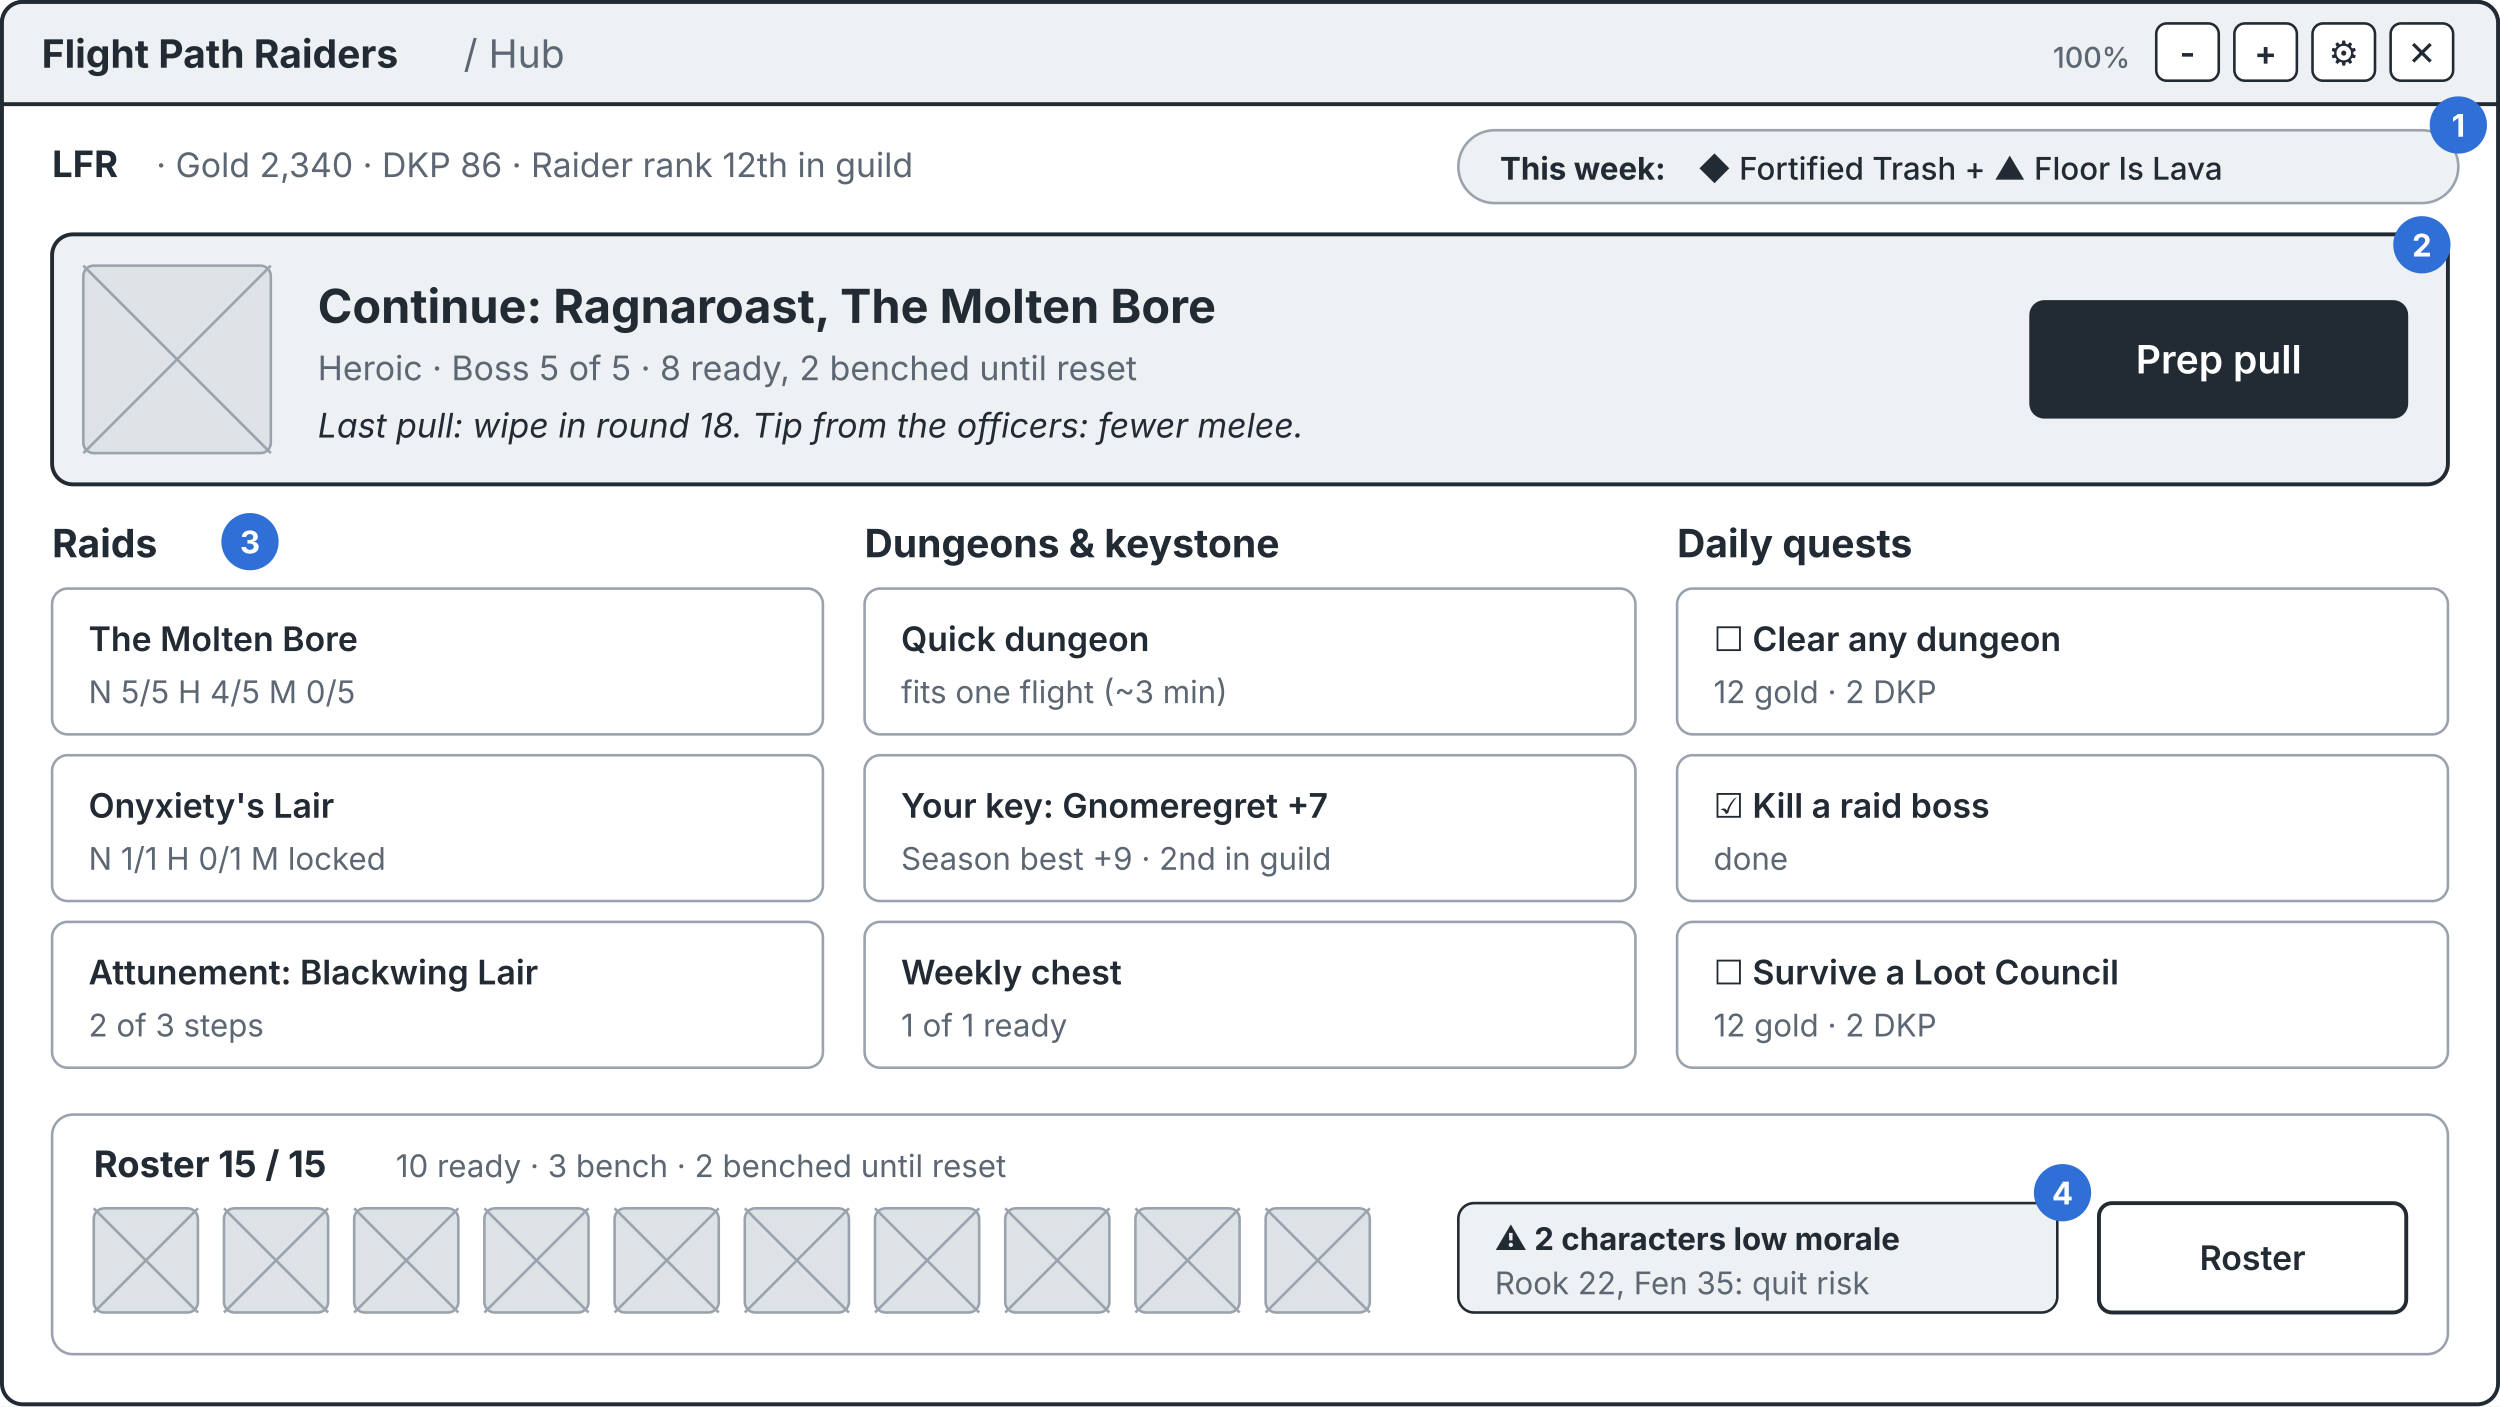
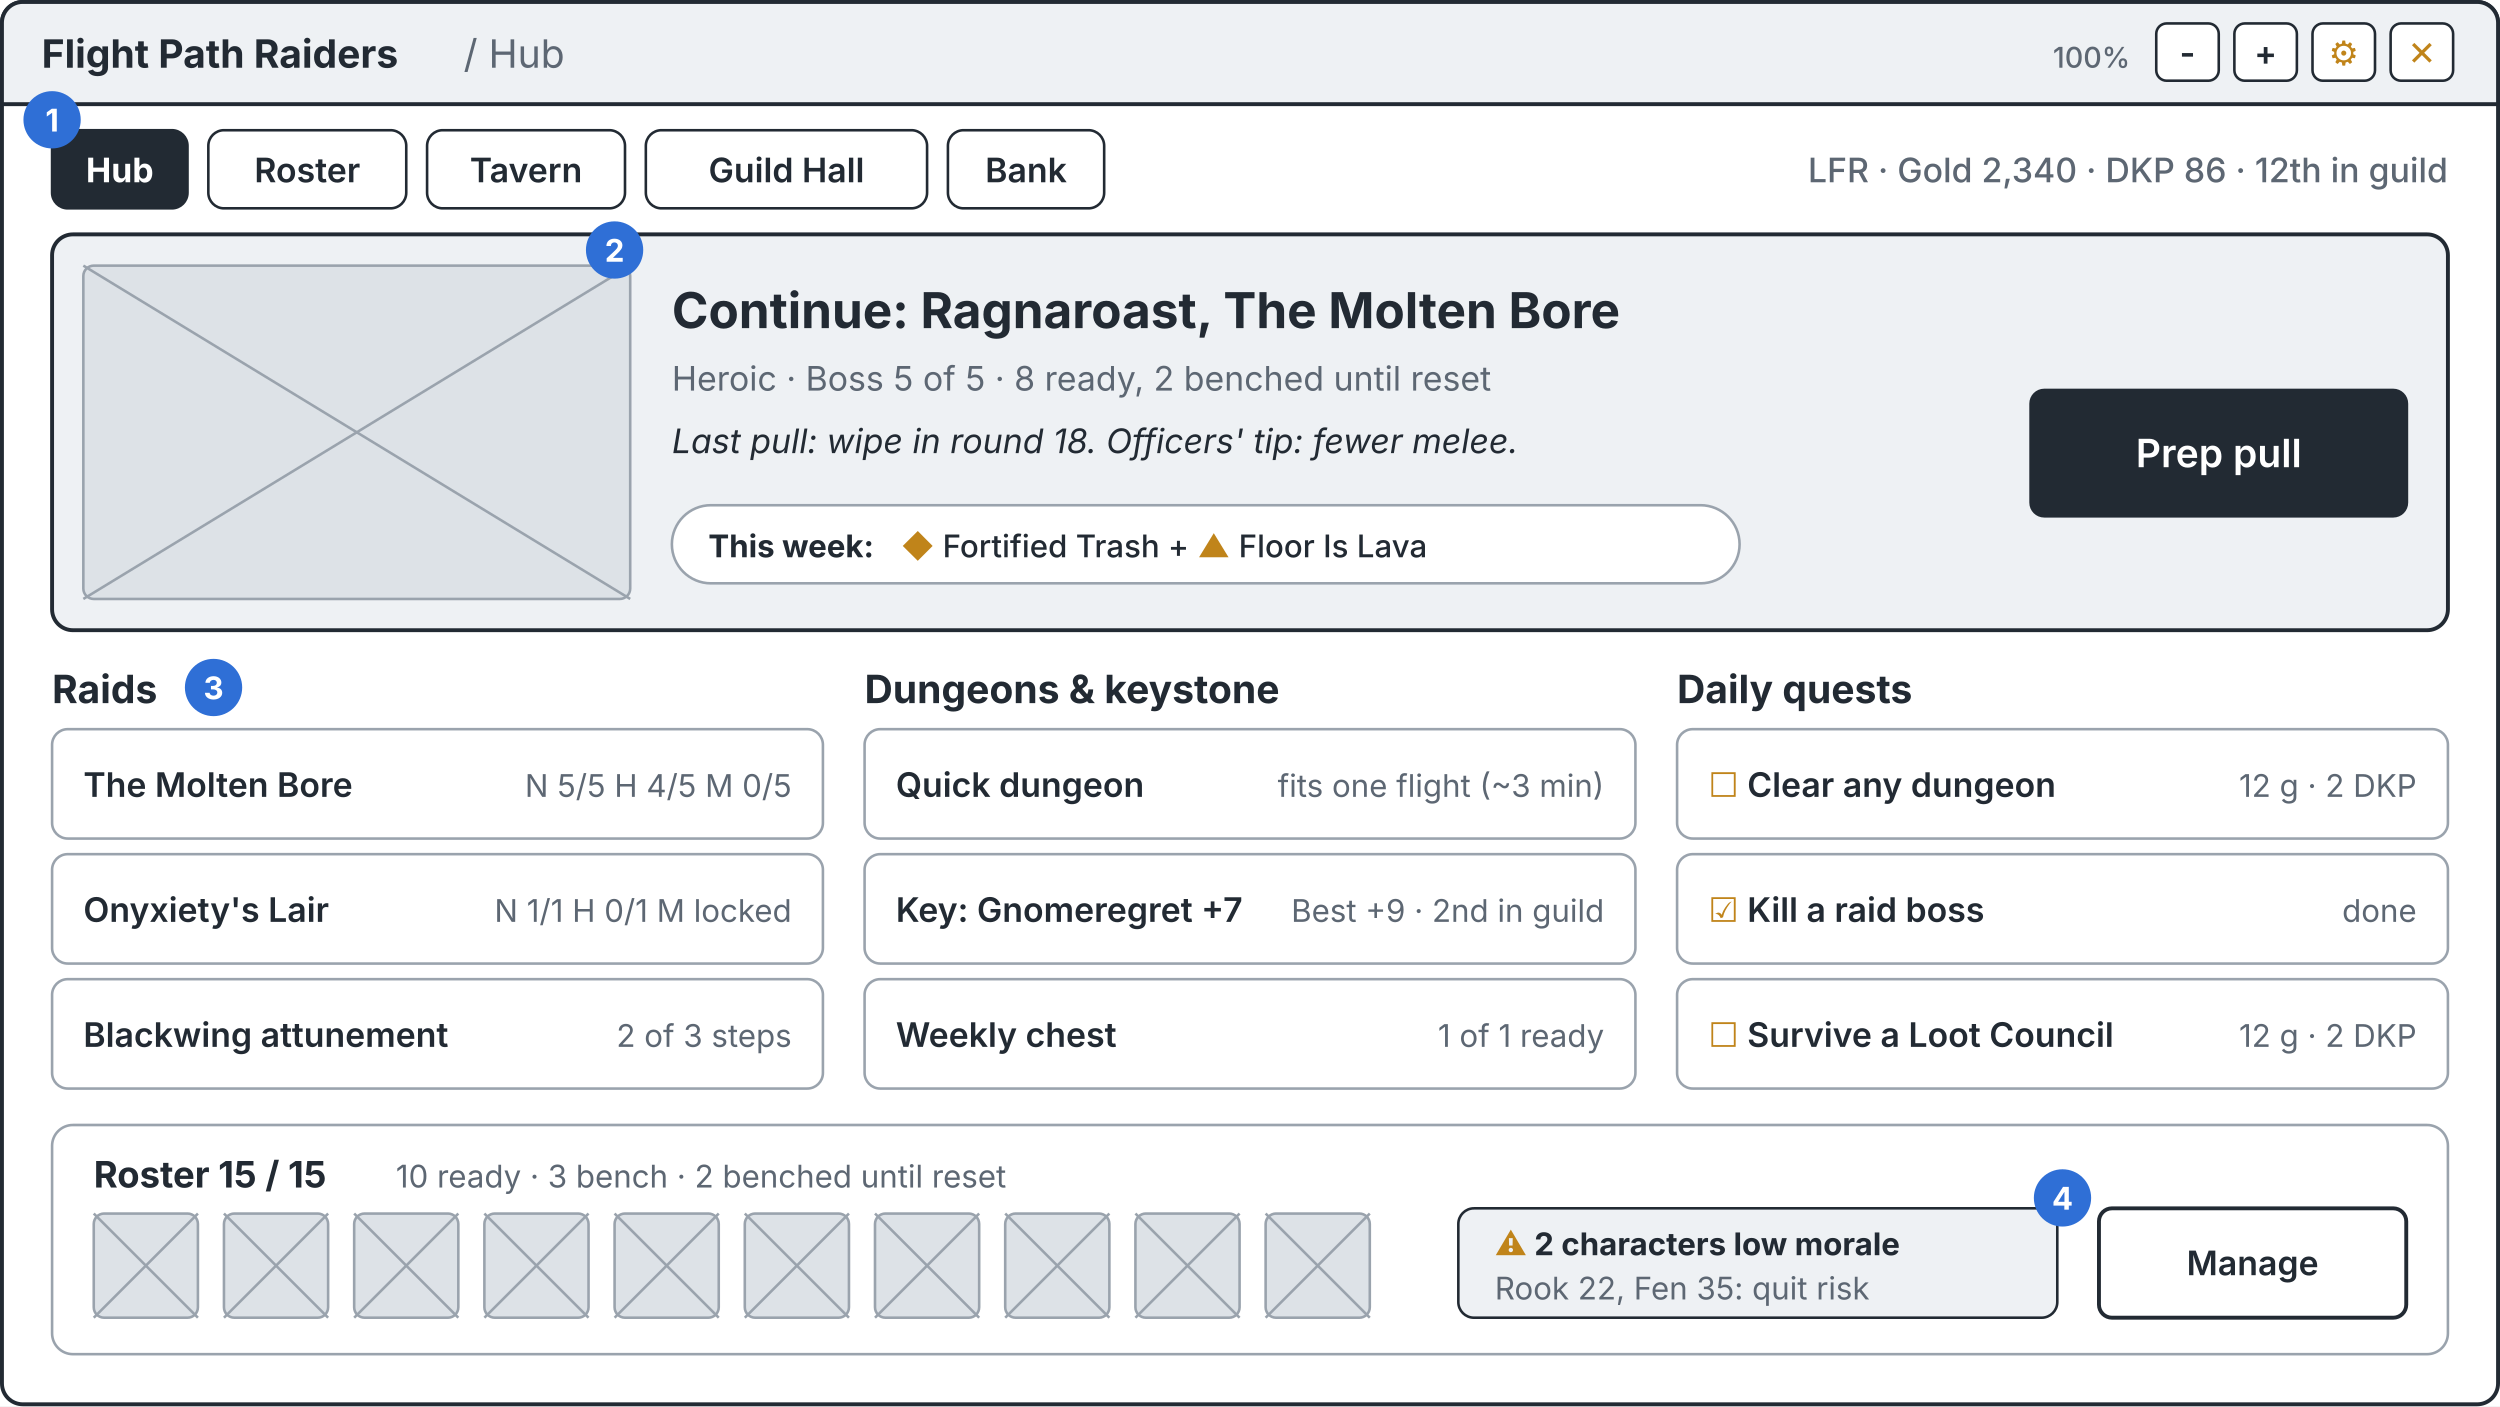
<svg xmlns="http://www.w3.org/2000/svg" viewBox="0 0 960 540" width="960" height="540" role="img" aria-label="Hub">
  <rect width="960" height="540" fill="#ffffff" />
  <rect x="0.75" y="0.75" width="958.5" height="538.5" rx="8" fill="#ffffff" stroke="#222a33" stroke-width="1.5" />
  <path d="M0.75 40 V8.75 a8 8 0 0 1 8 -8 H951.25 a8 8 0 0 1 8 8 V40 Z" fill="#eef1f4" stroke="#222a33" stroke-width="1.5" />
  <text x="16" y="26" font-family="Inter, Arial, Helvetica, sans-serif" font-size="15" font-weight="700" fill="#222a33" text-anchor="start">Flight Path Raiders</text>
  <text x="178" y="26" font-family="Inter, Arial, Helvetica, sans-serif" font-size="15" font-weight="400" fill="#5d6773" text-anchor="start">/  Hub</text>
  <rect x="828" y="9" width="24" height="22" rx="4" fill="#ffffff" stroke="#222a33" stroke-width="1" />
  <text x="840" y="25" font-family="Inter, Arial, Helvetica, sans-serif" font-size="13" font-weight="600" fill="#222a33" text-anchor="middle">-</text>
  <rect x="858" y="9" width="24" height="22" rx="4" fill="#ffffff" stroke="#222a33" stroke-width="1" />
  <text x="870" y="25" font-family="Inter, Arial, Helvetica, sans-serif" font-size="13" font-weight="600" fill="#222a33" text-anchor="middle">+</text>
  <rect x="888" y="9" width="24" height="22" rx="4" fill="#ffffff" stroke="#222a33" stroke-width="1" />
-   <text x="900" y="25" font-family="Inter, Arial, Helvetica, sans-serif" font-size="13" font-weight="600" fill="#222a33" text-anchor="middle">⚙</text>
+   <text x="900" y="25" font-family="Inter, Arial, Helvetica, sans-serif" font-size="13" font-weight="600" fill="#222a33" text-anchor="middle">
+     <tspan fill="#c0841a" font-weight="800">⚙</tspan>
+   </text>
  <rect x="918" y="9" width="24" height="22" rx="4" fill="#ffffff" stroke="#222a33" stroke-width="1" />
-   <text x="930" y="25" font-family="Inter, Arial, Helvetica, sans-serif" font-size="13" font-weight="600" fill="#222a33" text-anchor="middle">✕</text>
+   <text x="930" y="25" font-family="Inter, Arial, Helvetica, sans-serif" font-size="13" font-weight="600" fill="#222a33" text-anchor="middle">
+     <tspan fill="#c0841a" font-weight="800">✕</tspan>
+   </text>
  <text x="818" y="26" font-family="Inter, Arial, Helvetica, sans-serif" font-size="11" font-weight="500" fill="#5d6773" text-anchor="end">100%</text>
-   <text x="20" y="68" font-family="Inter, Arial, Helvetica, sans-serif" font-size="14" font-weight="700" fill="#222a33" text-anchor="start">LFR</text>
-   <text x="60" y="68" font-family="Inter, Arial, Helvetica, sans-serif" font-size="13" font-weight="400" fill="#5d6773" text-anchor="start">·  Gold 2,340  ·  DKP 86  ·  Raider rank 12th in guild</text>
-   <rect x="560" y="50" width="384" height="28" rx="14" fill="#eef1f4" stroke="#9aa3ad" stroke-width="1" />
-   <text x="576" y="69" font-family="Inter, Arial, Helvetica, sans-serif" font-size="12" font-weight="700" fill="#222a33" text-anchor="start">This week:</text>
-   <text x="652" y="69" font-family="Inter, Arial, Helvetica, sans-serif" font-size="12" font-weight="500" fill="#222a33" text-anchor="start">◆ Fortified Trash   +   ▲ Floor Is Lava</text>
-   <circle cx="944" cy="48" r="11" fill="#2f6fd6" />
-   <text x="944" y="52.5" font-family="Inter, Arial, Helvetica, sans-serif" font-size="12" font-weight="700" fill="#ffffff" text-anchor="middle">1</text>
-   <rect x="20" y="90" width="920" height="96" rx="8" fill="#eef1f4" stroke="#222a33" stroke-width="1.5" />
-   <rect x="32" y="102" width="72" height="72" rx="4" fill="#dde2e7" stroke="#9aa3ad" stroke-width="1" />
-   <line x1="32" y1="102" x2="104" y2="174" stroke="#9aa3ad" stroke-width="1" />
-   <line x1="104" y1="102" x2="32" y2="174" stroke="#9aa3ad" stroke-width="1" />
-   <text x="122" y="124" font-family="Inter, Arial, Helvetica, sans-serif" font-size="18" font-weight="700" fill="#222a33" text-anchor="start">Continue: Ragnaroast, The Molten Bore</text>
-   <text x="122" y="146" font-family="Inter, Arial, Helvetica, sans-serif" font-size="13" font-weight="400" fill="#5d6773" text-anchor="start">Heroic  ·  Boss 5 of 5  ·  8 ready, 2 benched until reset</text>
-   <text x="122" y="168" font-family="Inter, Arial, Helvetica, sans-serif" font-size="13" font-weight="400" fill="#222a33" text-anchor="start" font-style="italic">Last pull: wipe in round 18. Tip from the officers: fewer melee.</text>
-   <rect x="780" y="116" width="144" height="44" rx="5" fill="#222a33" stroke="#222a33" stroke-width="1.5" />
-   <text x="852.0" y="143.4" font-family="Inter, Arial, Helvetica, sans-serif" font-size="15" font-weight="600" fill="#ffffff" text-anchor="middle">Prep pull</text>
-   <circle cx="930" cy="94" r="11" fill="#2f6fd6" />
-   <text x="930" y="98.5" font-family="Inter, Arial, Helvetica, sans-serif" font-size="12" font-weight="700" fill="#ffffff" text-anchor="middle">2</text>
-   <text x="20" y="214" font-family="Inter, Arial, Helvetica, sans-serif" font-size="15" font-weight="700" fill="#222a33" text-anchor="start">Raids</text>
-   <rect x="20" y="226" width="296" height="56" rx="6" fill="#ffffff" stroke="#9aa3ad" stroke-width="1" />
-   <text x="34" y="250" font-family="Inter, Arial, Helvetica, sans-serif" font-size="13" font-weight="600" fill="#222a33" text-anchor="start">The Molten Bore</text>
-   <text x="34" y="270" font-family="Inter, Arial, Helvetica, sans-serif" font-size="12" font-weight="400" fill="#5d6773" text-anchor="start">N 5/5   H 4/5   M 0/5</text>
-   <rect x="20" y="290" width="296" height="56" rx="6" fill="#ffffff" stroke="#9aa3ad" stroke-width="1" />
-   <text x="34" y="314" font-family="Inter, Arial, Helvetica, sans-serif" font-size="13" font-weight="600" fill="#222a33" text-anchor="start">Onyxiety's Lair</text>
-   <text x="34" y="334" font-family="Inter, Arial, Helvetica, sans-serif" font-size="12" font-weight="400" fill="#5d6773" text-anchor="start">N 1/1   H 0/1   M locked</text>
-   <rect x="20" y="354" width="296" height="56" rx="6" fill="#ffffff" stroke="#9aa3ad" stroke-width="1" />
-   <text x="34" y="378" font-family="Inter, Arial, Helvetica, sans-serif" font-size="13" font-weight="600" fill="#222a33" text-anchor="start">Attunement: Blackwing Lair</text>
-   <text x="34" y="398" font-family="Inter, Arial, Helvetica, sans-serif" font-size="12" font-weight="400" fill="#5d6773" text-anchor="start">2 of 3 steps</text>
-   <text x="332" y="214" font-family="Inter, Arial, Helvetica, sans-serif" font-size="15" font-weight="700" fill="#222a33" text-anchor="start">Dungeons &amp; keystone</text>
-   <rect x="332" y="226" width="296" height="56" rx="6" fill="#ffffff" stroke="#9aa3ad" stroke-width="1" />
-   <text x="346" y="250" font-family="Inter, Arial, Helvetica, sans-serif" font-size="13" font-weight="600" fill="#222a33" text-anchor="start">Quick dungeon</text>
-   <text x="346" y="270" font-family="Inter, Arial, Helvetica, sans-serif" font-size="12" font-weight="400" fill="#5d6773" text-anchor="start">fits one flight (~3 min)</text>
-   <rect x="332" y="290" width="296" height="56" rx="6" fill="#ffffff" stroke="#9aa3ad" stroke-width="1" />
-   <text x="346" y="314" font-family="Inter, Arial, Helvetica, sans-serif" font-size="13" font-weight="600" fill="#222a33" text-anchor="start">Your key: Gnomeregret +7</text>
-   <text x="346" y="334" font-family="Inter, Arial, Helvetica, sans-serif" font-size="12" font-weight="400" fill="#5d6773" text-anchor="start">Season best +9  ·  2nd in guild</text>
-   <rect x="332" y="354" width="296" height="56" rx="6" fill="#ffffff" stroke="#9aa3ad" stroke-width="1" />
-   <text x="346" y="378" font-family="Inter, Arial, Helvetica, sans-serif" font-size="13" font-weight="600" fill="#222a33" text-anchor="start">Weekly chest</text>
-   <text x="346" y="398" font-family="Inter, Arial, Helvetica, sans-serif" font-size="12" font-weight="400" fill="#5d6773" text-anchor="start">1 of 1 ready</text>
-   <text x="644" y="214" font-family="Inter, Arial, Helvetica, sans-serif" font-size="15" font-weight="700" fill="#222a33" text-anchor="start">Daily quests</text>
-   <rect x="644" y="226" width="296" height="56" rx="6" fill="#ffffff" stroke="#9aa3ad" stroke-width="1" />
-   <text x="658" y="250" font-family="Inter, Arial, Helvetica, sans-serif" font-size="13" font-weight="600" fill="#222a33" text-anchor="start">☐  Clear any dungeon</text>
-   <text x="658" y="270" font-family="Inter, Arial, Helvetica, sans-serif" font-size="12" font-weight="400" fill="#5d6773" text-anchor="start">12 gold  ·  2 DKP</text>
-   <rect x="644" y="290" width="296" height="56" rx="6" fill="#ffffff" stroke="#9aa3ad" stroke-width="1" />
-   <text x="658" y="314" font-family="Inter, Arial, Helvetica, sans-serif" font-size="13" font-weight="600" fill="#222a33" text-anchor="start">☑  Kill a raid boss</text>
-   <text x="658" y="334" font-family="Inter, Arial, Helvetica, sans-serif" font-size="12" font-weight="400" fill="#5d6773" text-anchor="start">done</text>
-   <rect x="644" y="354" width="296" height="56" rx="6" fill="#ffffff" stroke="#9aa3ad" stroke-width="1" />
-   <text x="658" y="378" font-family="Inter, Arial, Helvetica, sans-serif" font-size="13" font-weight="600" fill="#222a33" text-anchor="start">☐  Survive a Loot Council</text>
-   <text x="658" y="398" font-family="Inter, Arial, Helvetica, sans-serif" font-size="12" font-weight="400" fill="#5d6773" text-anchor="start">12 gold  ·  2 DKP</text>
-   <circle cx="96" cy="208" r="11" fill="#2f6fd6" />
-   <text x="96" y="212.5" font-family="Inter, Arial, Helvetica, sans-serif" font-size="12" font-weight="700" fill="#ffffff" text-anchor="middle">3</text>
-   <rect x="20" y="428" width="920" height="92" rx="8" fill="#ffffff" stroke="#9aa3ad" stroke-width="1" />
-   <text x="36" y="452" font-family="Inter, Arial, Helvetica, sans-serif" font-size="14" font-weight="700" fill="#222a33" text-anchor="start">Roster 15 / 15</text>
-   <text x="152" y="452" font-family="Inter, Arial, Helvetica, sans-serif" font-size="12" font-weight="400" fill="#5d6773" text-anchor="start">10 ready  ·  3 bench  ·  2 benched until reset</text>
-   <rect x="36" y="464" width="40" height="40" rx="4" fill="#dde2e7" stroke="#9aa3ad" stroke-width="1" />
-   <line x1="36" y1="464" x2="76" y2="504" stroke="#9aa3ad" stroke-width="1" />
-   <line x1="76" y1="464" x2="36" y2="504" stroke="#9aa3ad" stroke-width="1" />
-   <rect x="86" y="464" width="40" height="40" rx="4" fill="#dde2e7" stroke="#9aa3ad" stroke-width="1" />
-   <line x1="86" y1="464" x2="126" y2="504" stroke="#9aa3ad" stroke-width="1" />
-   <line x1="126" y1="464" x2="86" y2="504" stroke="#9aa3ad" stroke-width="1" />
-   <rect x="136" y="464" width="40" height="40" rx="4" fill="#dde2e7" stroke="#9aa3ad" stroke-width="1" />
-   <line x1="136" y1="464" x2="176" y2="504" stroke="#9aa3ad" stroke-width="1" />
-   <line x1="176" y1="464" x2="136" y2="504" stroke="#9aa3ad" stroke-width="1" />
-   <rect x="186" y="464" width="40" height="40" rx="4" fill="#dde2e7" stroke="#9aa3ad" stroke-width="1" />
-   <line x1="186" y1="464" x2="226" y2="504" stroke="#9aa3ad" stroke-width="1" />
-   <line x1="226" y1="464" x2="186" y2="504" stroke="#9aa3ad" stroke-width="1" />
-   <rect x="236" y="464" width="40" height="40" rx="4" fill="#dde2e7" stroke="#9aa3ad" stroke-width="1" />
-   <line x1="236" y1="464" x2="276" y2="504" stroke="#9aa3ad" stroke-width="1" />
-   <line x1="276" y1="464" x2="236" y2="504" stroke="#9aa3ad" stroke-width="1" />
-   <rect x="286" y="464" width="40" height="40" rx="4" fill="#dde2e7" stroke="#9aa3ad" stroke-width="1" />
-   <line x1="286" y1="464" x2="326" y2="504" stroke="#9aa3ad" stroke-width="1" />
-   <line x1="326" y1="464" x2="286" y2="504" stroke="#9aa3ad" stroke-width="1" />
-   <rect x="336" y="464" width="40" height="40" rx="4" fill="#dde2e7" stroke="#9aa3ad" stroke-width="1" />
-   <line x1="336" y1="464" x2="376" y2="504" stroke="#9aa3ad" stroke-width="1" />
-   <line x1="376" y1="464" x2="336" y2="504" stroke="#9aa3ad" stroke-width="1" />
-   <rect x="386" y="464" width="40" height="40" rx="4" fill="#dde2e7" stroke="#9aa3ad" stroke-width="1" />
-   <line x1="386" y1="464" x2="426" y2="504" stroke="#9aa3ad" stroke-width="1" />
-   <line x1="426" y1="464" x2="386" y2="504" stroke="#9aa3ad" stroke-width="1" />
-   <rect x="436" y="464" width="40" height="40" rx="4" fill="#dde2e7" stroke="#9aa3ad" stroke-width="1" />
-   <line x1="436" y1="464" x2="476" y2="504" stroke="#9aa3ad" stroke-width="1" />
-   <line x1="476" y1="464" x2="436" y2="504" stroke="#9aa3ad" stroke-width="1" />
-   <rect x="486" y="464" width="40" height="40" rx="4" fill="#dde2e7" stroke="#9aa3ad" stroke-width="1" />
-   <line x1="486" y1="464" x2="526" y2="504" stroke="#9aa3ad" stroke-width="1" />
-   <line x1="526" y1="464" x2="486" y2="504" stroke="#9aa3ad" stroke-width="1" />
-   <rect x="560" y="462" width="230" height="42" rx="6" fill="#eef1f4" stroke="#222a33" stroke-width="1" />
-   <text x="574" y="480" font-family="Inter, Arial, Helvetica, sans-serif" font-size="12" font-weight="700" fill="#222a33" text-anchor="start">⚠ 2 characters low morale</text>
-   <text x="574" y="497" font-family="Inter, Arial, Helvetica, sans-serif" font-size="12" font-weight="400" fill="#5d6773" text-anchor="start">Rook 22, Fen 35: quit risk</text>
-   <rect x="806" y="462" width="118" height="42" rx="5" fill="#ffffff" stroke="#222a33" stroke-width="1.5" />
-   <text x="865.0" y="487.68" font-family="Inter, Arial, Helvetica, sans-serif" font-size="13" font-weight="600" fill="#222a33" text-anchor="middle">Roster</text>
-   <circle cx="792" cy="458" r="11" fill="#2f6fd6" />
-   <text x="792" y="462.5" font-family="Inter, Arial, Helvetica, sans-serif" font-size="12" font-weight="700" fill="#ffffff" text-anchor="middle">4</text>
+   <rect x="20" y="50" width="52" height="30" rx="6" fill="#222a33" stroke="#222a33" stroke-width="1" />
+   <text x="46.0" y="70" font-family="Inter, Arial, Helvetica, sans-serif" font-size="13" font-weight="700" fill="#ffffff" text-anchor="middle">Hub</text>
+   <rect x="80" y="50" width="76" height="30" rx="6" fill="#ffffff" stroke="#222a33" stroke-width="1" />
+   <text x="118.0" y="70" font-family="Inter, Arial, Helvetica, sans-serif" font-size="13" font-weight="600" fill="#222a33" text-anchor="middle">Roster</text>
+   <rect x="164" y="50" width="76" height="30" rx="6" fill="#ffffff" stroke="#222a33" stroke-width="1" />
+   <text x="202.0" y="70" font-family="Inter, Arial, Helvetica, sans-serif" font-size="13" font-weight="600" fill="#222a33" text-anchor="middle">Tavern</text>
+   <rect x="248" y="50" width="108" height="30" rx="6" fill="#ffffff" stroke="#222a33" stroke-width="1" />
+   <text x="302.0" y="70" font-family="Inter, Arial, Helvetica, sans-serif" font-size="13" font-weight="600" fill="#222a33" text-anchor="middle">Guild Hall</text>
+   <rect x="364" y="50" width="60" height="30" rx="6" fill="#ffffff" stroke="#222a33" stroke-width="1" />
+   <text x="394.0" y="70" font-family="Inter, Arial, Helvetica, sans-serif" font-size="13" font-weight="600" fill="#222a33" text-anchor="middle">Bank</text>
+   <text x="940" y="70" font-family="Inter, Arial, Helvetica, sans-serif" font-size="13" font-weight="500" fill="#5d6773" text-anchor="end">LFR  ·  Gold 2,340  ·  DKP 86  ·  12th in guild</text>
+   <circle cx="20" cy="46" r="11" fill="#2f6fd6" />
+   <text x="20" y="50.5" font-family="Inter, Arial, Helvetica, sans-serif" font-size="12" font-weight="700" fill="#ffffff" text-anchor="middle">1</text>
+   <rect x="20" y="90" width="920" height="152" rx="8" fill="#eef1f4" stroke="#222a33" stroke-width="1.5" />
+   <rect x="32" y="102" width="210" height="128" rx="4" fill="#dde2e7" stroke="#9aa3ad" stroke-width="1" />
+   <line x1="32" y1="102" x2="242" y2="230" stroke="#9aa3ad" stroke-width="1" />
+   <line x1="242" y1="102" x2="32" y2="230" stroke="#9aa3ad" stroke-width="1" />
+   <text x="137" y="226" font-family="Inter, Arial, Helvetica, sans-serif" font-size="1" font-weight="400" fill="#222a33" text-anchor="start" />
+   <text x="258" y="126" font-family="Inter, Arial, Helvetica, sans-serif" font-size="19" font-weight="700" fill="#222a33" text-anchor="start">Continue: Ragnaroast, The Molten Bore</text>
+   <text x="258" y="150" font-family="Inter, Arial, Helvetica, sans-serif" font-size="13" font-weight="400" fill="#5d6773" text-anchor="start">Heroic  ·  Boss 5 of 5  ·  8 ready, 2 benched until reset</text>
+   <text x="258" y="174" font-family="Inter, Arial, Helvetica, sans-serif" font-size="13" font-weight="400" fill="#222a33" text-anchor="start" font-style="italic">Last pull: wipe in round 18. Officers' tip: fewer melee.</text>
+   <rect x="258" y="194" width="410" height="30" rx="15" fill="#ffffff" stroke="#9aa3ad" stroke-width="1" />
+   <text x="272" y="214" font-family="Inter, Arial, Helvetica, sans-serif" font-size="12" font-weight="700" fill="#222a33" text-anchor="start">This week:</text>
+   <text x="346" y="214" font-family="Inter, Arial, Helvetica, sans-serif" font-size="12" font-weight="500" fill="#222a33" text-anchor="start">
+     <tspan fill="#c0841a" font-weight="800">◆</tspan> Fortified Trash   +   <tspan fill="#c0841a" font-weight="800">▲</tspan> Floor Is Lava</text>
+   <rect x="780" y="150" width="144" height="48" rx="5" fill="#222a33" stroke="#222a33" stroke-width="1.5" />
+   <text x="852.0" y="179.4" font-family="Inter, Arial, Helvetica, sans-serif" font-size="15" font-weight="600" fill="#ffffff" text-anchor="middle">Prep pull</text>
+   <circle cx="236" cy="96" r="11" fill="#2f6fd6" />
+   <text x="236" y="100.5" font-family="Inter, Arial, Helvetica, sans-serif" font-size="12" font-weight="700" fill="#ffffff" text-anchor="middle">2</text>
+   <text x="20" y="270" font-family="Inter, Arial, Helvetica, sans-serif" font-size="15" font-weight="700" fill="#222a33" text-anchor="start">Raids</text>
+   <rect x="20" y="280" width="296" height="42" rx="6" fill="#ffffff" stroke="#9aa3ad" stroke-width="1" />
+   <text x="32" y="306" font-family="Inter, Arial, Helvetica, sans-serif" font-size="13" font-weight="600" fill="#222a33" text-anchor="start">The Molten Bore</text>
+   <text x="304" y="306" font-family="Inter, Arial, Helvetica, sans-serif" font-size="12" font-weight="400" fill="#5d6773" text-anchor="end">N 5/5   H 4/5   M 0/5</text>
+   <rect x="20" y="328" width="296" height="42" rx="6" fill="#ffffff" stroke="#9aa3ad" stroke-width="1" />
+   <text x="32" y="354" font-family="Inter, Arial, Helvetica, sans-serif" font-size="13" font-weight="600" fill="#222a33" text-anchor="start">Onyxiety's Lair</text>
+   <text x="304" y="354" font-family="Inter, Arial, Helvetica, sans-serif" font-size="12" font-weight="400" fill="#5d6773" text-anchor="end">N 1/1   H 0/1   M locked</text>
+   <rect x="20" y="376" width="296" height="42" rx="6" fill="#ffffff" stroke="#9aa3ad" stroke-width="1" />
+   <text x="32" y="402" font-family="Inter, Arial, Helvetica, sans-serif" font-size="13" font-weight="600" fill="#222a33" text-anchor="start">Blackwing attunement</text>
+   <text x="304" y="402" font-family="Inter, Arial, Helvetica, sans-serif" font-size="12" font-weight="400" fill="#5d6773" text-anchor="end">2 of 3 steps</text>
+   <text x="332" y="270" font-family="Inter, Arial, Helvetica, sans-serif" font-size="15" font-weight="700" fill="#222a33" text-anchor="start">Dungeons &amp; keystone</text>
+   <rect x="332" y="280" width="296" height="42" rx="6" fill="#ffffff" stroke="#9aa3ad" stroke-width="1" />
+   <text x="344" y="306" font-family="Inter, Arial, Helvetica, sans-serif" font-size="13" font-weight="600" fill="#222a33" text-anchor="start">Quick dungeon</text>
+   <text x="616" y="306" font-family="Inter, Arial, Helvetica, sans-serif" font-size="12" font-weight="400" fill="#5d6773" text-anchor="end">fits one flight (~3 min)</text>
+   <rect x="332" y="328" width="296" height="42" rx="6" fill="#ffffff" stroke="#9aa3ad" stroke-width="1" />
+   <text x="344" y="354" font-family="Inter, Arial, Helvetica, sans-serif" font-size="13" font-weight="600" fill="#222a33" text-anchor="start">Key: Gnomeregret +7</text>
+   <text x="616" y="354" font-family="Inter, Arial, Helvetica, sans-serif" font-size="12" font-weight="400" fill="#5d6773" text-anchor="end">Best +9 · 2nd in guild</text>
+   <rect x="332" y="376" width="296" height="42" rx="6" fill="#ffffff" stroke="#9aa3ad" stroke-width="1" />
+   <text x="344" y="402" font-family="Inter, Arial, Helvetica, sans-serif" font-size="13" font-weight="600" fill="#222a33" text-anchor="start">Weekly chest</text>
+   <text x="616" y="402" font-family="Inter, Arial, Helvetica, sans-serif" font-size="12" font-weight="400" fill="#5d6773" text-anchor="end">1 of 1 ready</text>
+   <text x="644" y="270" font-family="Inter, Arial, Helvetica, sans-serif" font-size="15" font-weight="700" fill="#222a33" text-anchor="start">Daily quests</text>
+   <rect x="644" y="280" width="296" height="42" rx="6" fill="#ffffff" stroke="#9aa3ad" stroke-width="1" />
+   <text x="656" y="306" font-family="Inter, Arial, Helvetica, sans-serif" font-size="13" font-weight="600" fill="#222a33" text-anchor="start">
+     <tspan fill="#c0841a" font-weight="800">☐</tspan> Clear any dungeon</text>
+   <text x="928" y="306" font-family="Inter, Arial, Helvetica, sans-serif" font-size="12" font-weight="400" fill="#5d6773" text-anchor="end">12 g · 2 DKP</text>
+   <rect x="644" y="328" width="296" height="42" rx="6" fill="#ffffff" stroke="#9aa3ad" stroke-width="1" />
+   <text x="656" y="354" font-family="Inter, Arial, Helvetica, sans-serif" font-size="13" font-weight="600" fill="#222a33" text-anchor="start">
+     <tspan fill="#c0841a" font-weight="800">☑</tspan> Kill a raid boss</text>
+   <text x="928" y="354" font-family="Inter, Arial, Helvetica, sans-serif" font-size="12" font-weight="400" fill="#5d6773" text-anchor="end">done</text>
+   <rect x="644" y="376" width="296" height="42" rx="6" fill="#ffffff" stroke="#9aa3ad" stroke-width="1" />
+   <text x="656" y="402" font-family="Inter, Arial, Helvetica, sans-serif" font-size="13" font-weight="600" fill="#222a33" text-anchor="start">
+     <tspan fill="#c0841a" font-weight="800">☐</tspan> Survive a Loot Council</text>
+   <text x="928" y="402" font-family="Inter, Arial, Helvetica, sans-serif" font-size="12" font-weight="400" fill="#5d6773" text-anchor="end">12 g · 2 DKP</text>
+   <circle cx="82" cy="264" r="11" fill="#2f6fd6" />
+   <text x="82" y="268.5" font-family="Inter, Arial, Helvetica, sans-serif" font-size="12" font-weight="700" fill="#ffffff" text-anchor="middle">3</text>
+   <rect x="20" y="432" width="920" height="88" rx="8" fill="#ffffff" stroke="#9aa3ad" stroke-width="1" />
+   <text x="36" y="456" font-family="Inter, Arial, Helvetica, sans-serif" font-size="14" font-weight="700" fill="#222a33" text-anchor="start">Roster 15 / 15</text>
+   <text x="152" y="456" font-family="Inter, Arial, Helvetica, sans-serif" font-size="12" font-weight="400" fill="#5d6773" text-anchor="start">10 ready  ·  3 bench  ·  2 benched until reset</text>
+   <rect x="36" y="466" width="40" height="40" rx="4" fill="#dde2e7" stroke="#9aa3ad" stroke-width="1" />
+   <line x1="36" y1="466" x2="76" y2="506" stroke="#9aa3ad" stroke-width="1" />
+   <line x1="76" y1="466" x2="36" y2="506" stroke="#9aa3ad" stroke-width="1" />
+   <rect x="86" y="466" width="40" height="40" rx="4" fill="#dde2e7" stroke="#9aa3ad" stroke-width="1" />
+   <line x1="86" y1="466" x2="126" y2="506" stroke="#9aa3ad" stroke-width="1" />
+   <line x1="126" y1="466" x2="86" y2="506" stroke="#9aa3ad" stroke-width="1" />
+   <rect x="136" y="466" width="40" height="40" rx="4" fill="#dde2e7" stroke="#9aa3ad" stroke-width="1" />
+   <line x1="136" y1="466" x2="176" y2="506" stroke="#9aa3ad" stroke-width="1" />
+   <line x1="176" y1="466" x2="136" y2="506" stroke="#9aa3ad" stroke-width="1" />
+   <rect x="186" y="466" width="40" height="40" rx="4" fill="#dde2e7" stroke="#9aa3ad" stroke-width="1" />
+   <line x1="186" y1="466" x2="226" y2="506" stroke="#9aa3ad" stroke-width="1" />
+   <line x1="226" y1="466" x2="186" y2="506" stroke="#9aa3ad" stroke-width="1" />
+   <rect x="236" y="466" width="40" height="40" rx="4" fill="#dde2e7" stroke="#9aa3ad" stroke-width="1" />
+   <line x1="236" y1="466" x2="276" y2="506" stroke="#9aa3ad" stroke-width="1" />
+   <line x1="276" y1="466" x2="236" y2="506" stroke="#9aa3ad" stroke-width="1" />
+   <rect x="286" y="466" width="40" height="40" rx="4" fill="#dde2e7" stroke="#9aa3ad" stroke-width="1" />
+   <line x1="286" y1="466" x2="326" y2="506" stroke="#9aa3ad" stroke-width="1" />
+   <line x1="326" y1="466" x2="286" y2="506" stroke="#9aa3ad" stroke-width="1" />
+   <rect x="336" y="466" width="40" height="40" rx="4" fill="#dde2e7" stroke="#9aa3ad" stroke-width="1" />
+   <line x1="336" y1="466" x2="376" y2="506" stroke="#9aa3ad" stroke-width="1" />
+   <line x1="376" y1="466" x2="336" y2="506" stroke="#9aa3ad" stroke-width="1" />
+   <rect x="386" y="466" width="40" height="40" rx="4" fill="#dde2e7" stroke="#9aa3ad" stroke-width="1" />
+   <line x1="386" y1="466" x2="426" y2="506" stroke="#9aa3ad" stroke-width="1" />
+   <line x1="426" y1="466" x2="386" y2="506" stroke="#9aa3ad" stroke-width="1" />
+   <rect x="436" y="466" width="40" height="40" rx="4" fill="#dde2e7" stroke="#9aa3ad" stroke-width="1" />
+   <line x1="436" y1="466" x2="476" y2="506" stroke="#9aa3ad" stroke-width="1" />
+   <line x1="476" y1="466" x2="436" y2="506" stroke="#9aa3ad" stroke-width="1" />
+   <rect x="486" y="466" width="40" height="40" rx="4" fill="#dde2e7" stroke="#9aa3ad" stroke-width="1" />
+   <line x1="486" y1="466" x2="526" y2="506" stroke="#9aa3ad" stroke-width="1" />
+   <line x1="526" y1="466" x2="486" y2="506" stroke="#9aa3ad" stroke-width="1" />
+   <rect x="560" y="464" width="230" height="42" rx="6" fill="#eef1f4" stroke="#222a33" stroke-width="1" />
+   <text x="574" y="482" font-family="Inter, Arial, Helvetica, sans-serif" font-size="12" font-weight="700" fill="#222a33" text-anchor="start">
+     <tspan fill="#c0841a" font-weight="800">⚠</tspan> 2 characters low morale</text>
+   <text x="574" y="499" font-family="Inter, Arial, Helvetica, sans-serif" font-size="12" font-weight="400" fill="#5d6773" text-anchor="start">Rook 22, Fen 35: quit risk</text>
+   <rect x="806" y="464" width="118" height="42" rx="5" fill="#ffffff" stroke="#222a33" stroke-width="1.5" />
+   <text x="865.0" y="489.68" font-family="Inter, Arial, Helvetica, sans-serif" font-size="13" font-weight="600" fill="#222a33" text-anchor="middle">Manage</text>
+   <circle cx="792" cy="460" r="11" fill="#2f6fd6" />
+   <text x="792" y="464.5" font-family="Inter, Arial, Helvetica, sans-serif" font-size="12" font-weight="700" fill="#ffffff" text-anchor="middle">4</text>
</svg>
